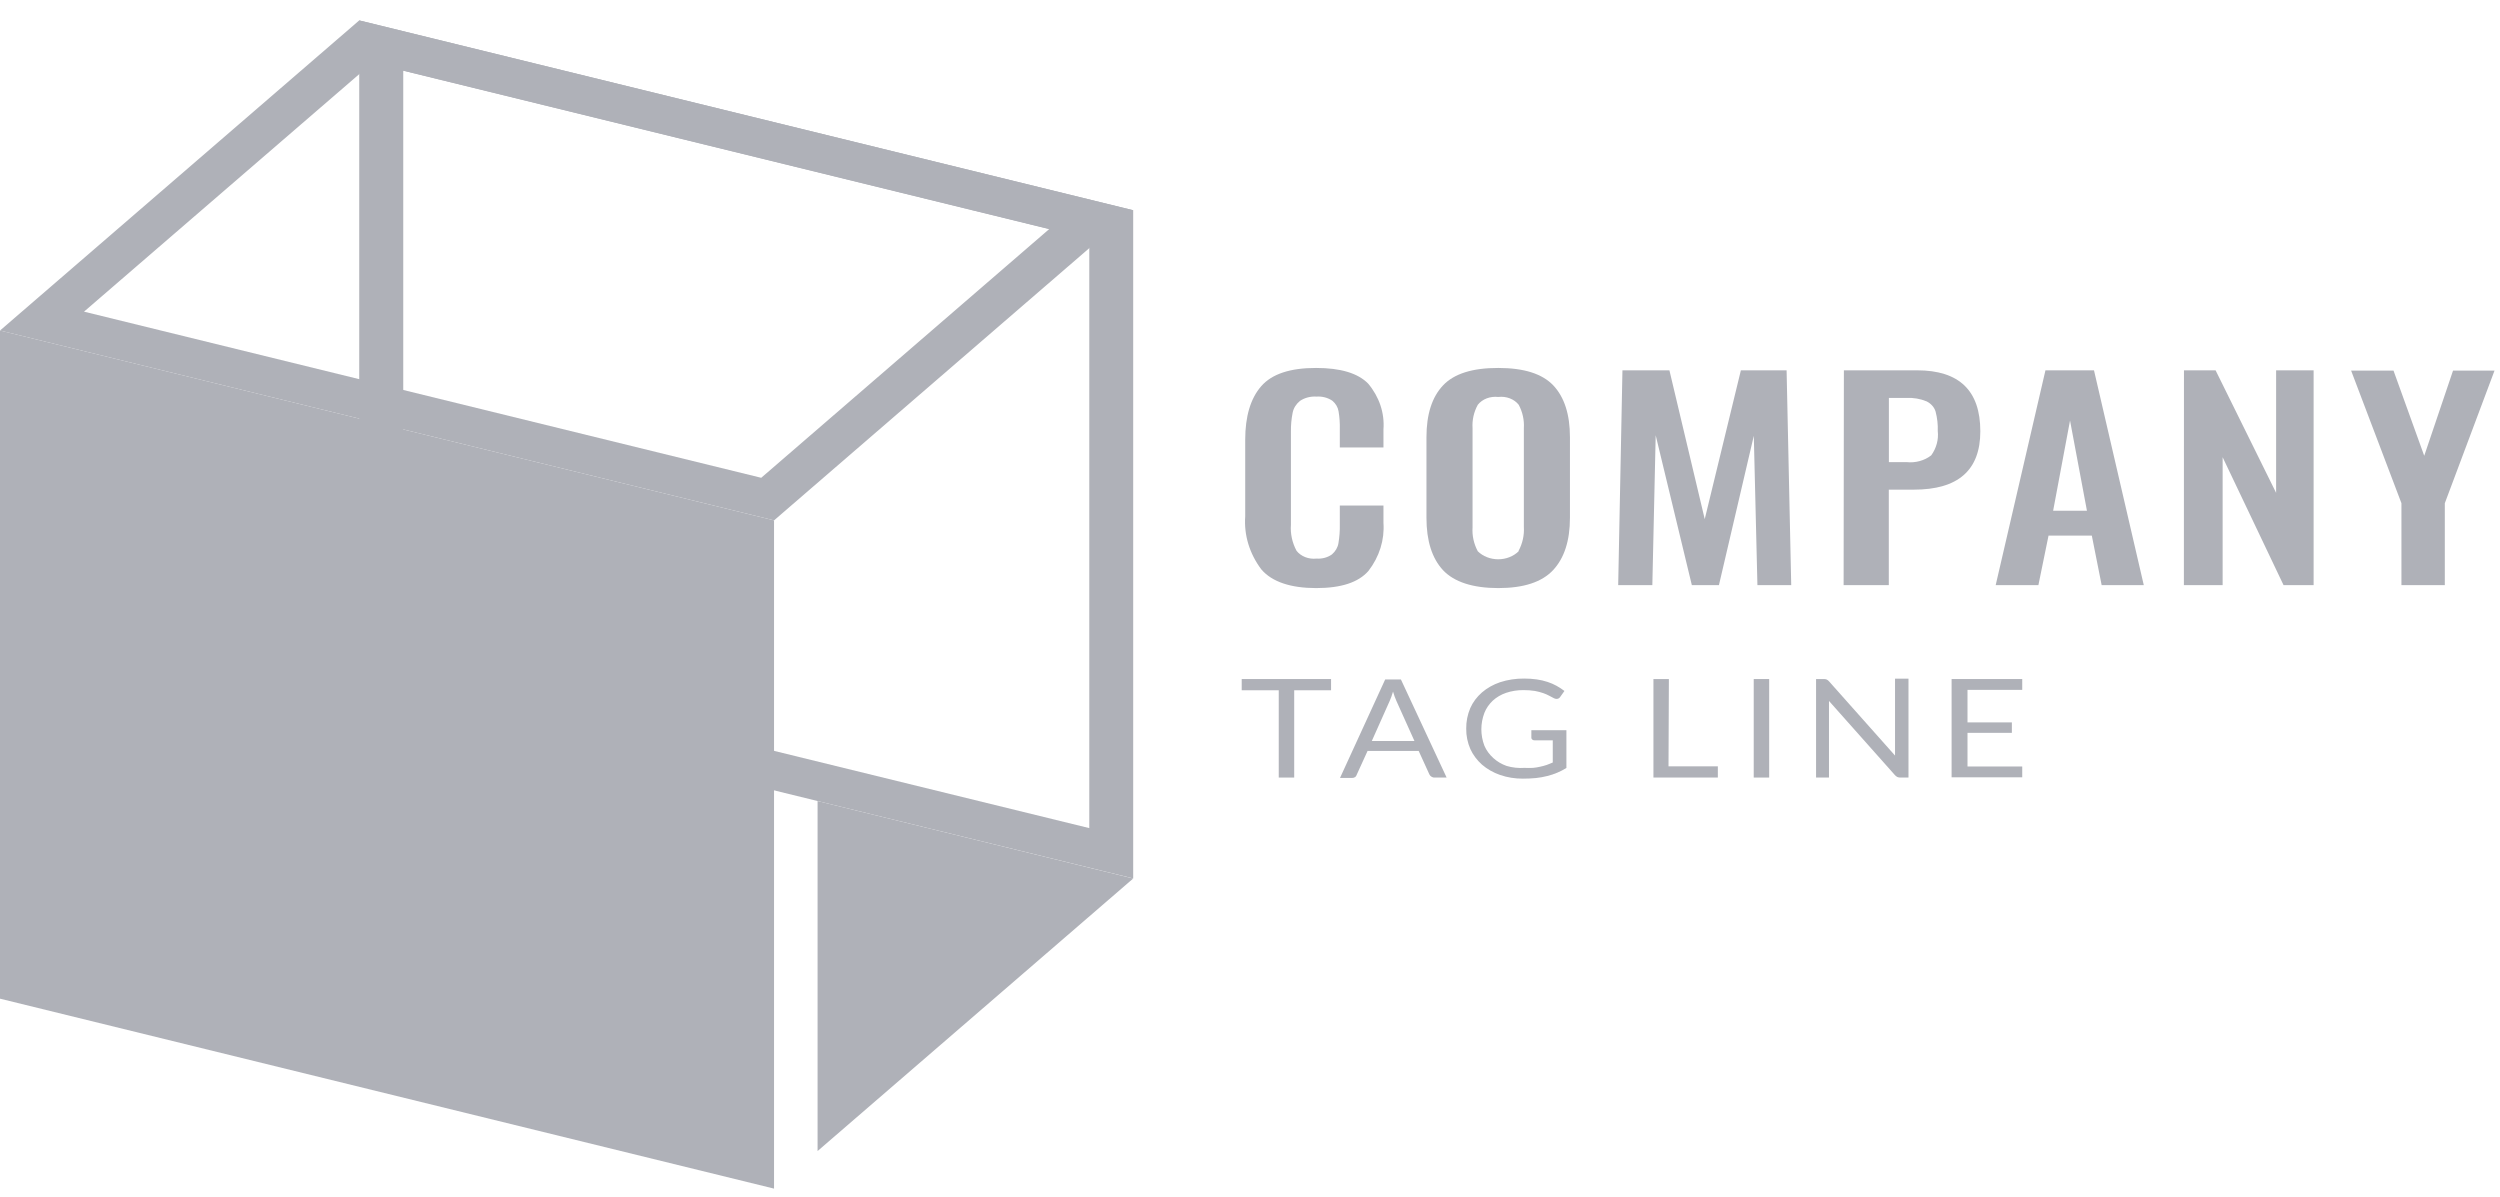
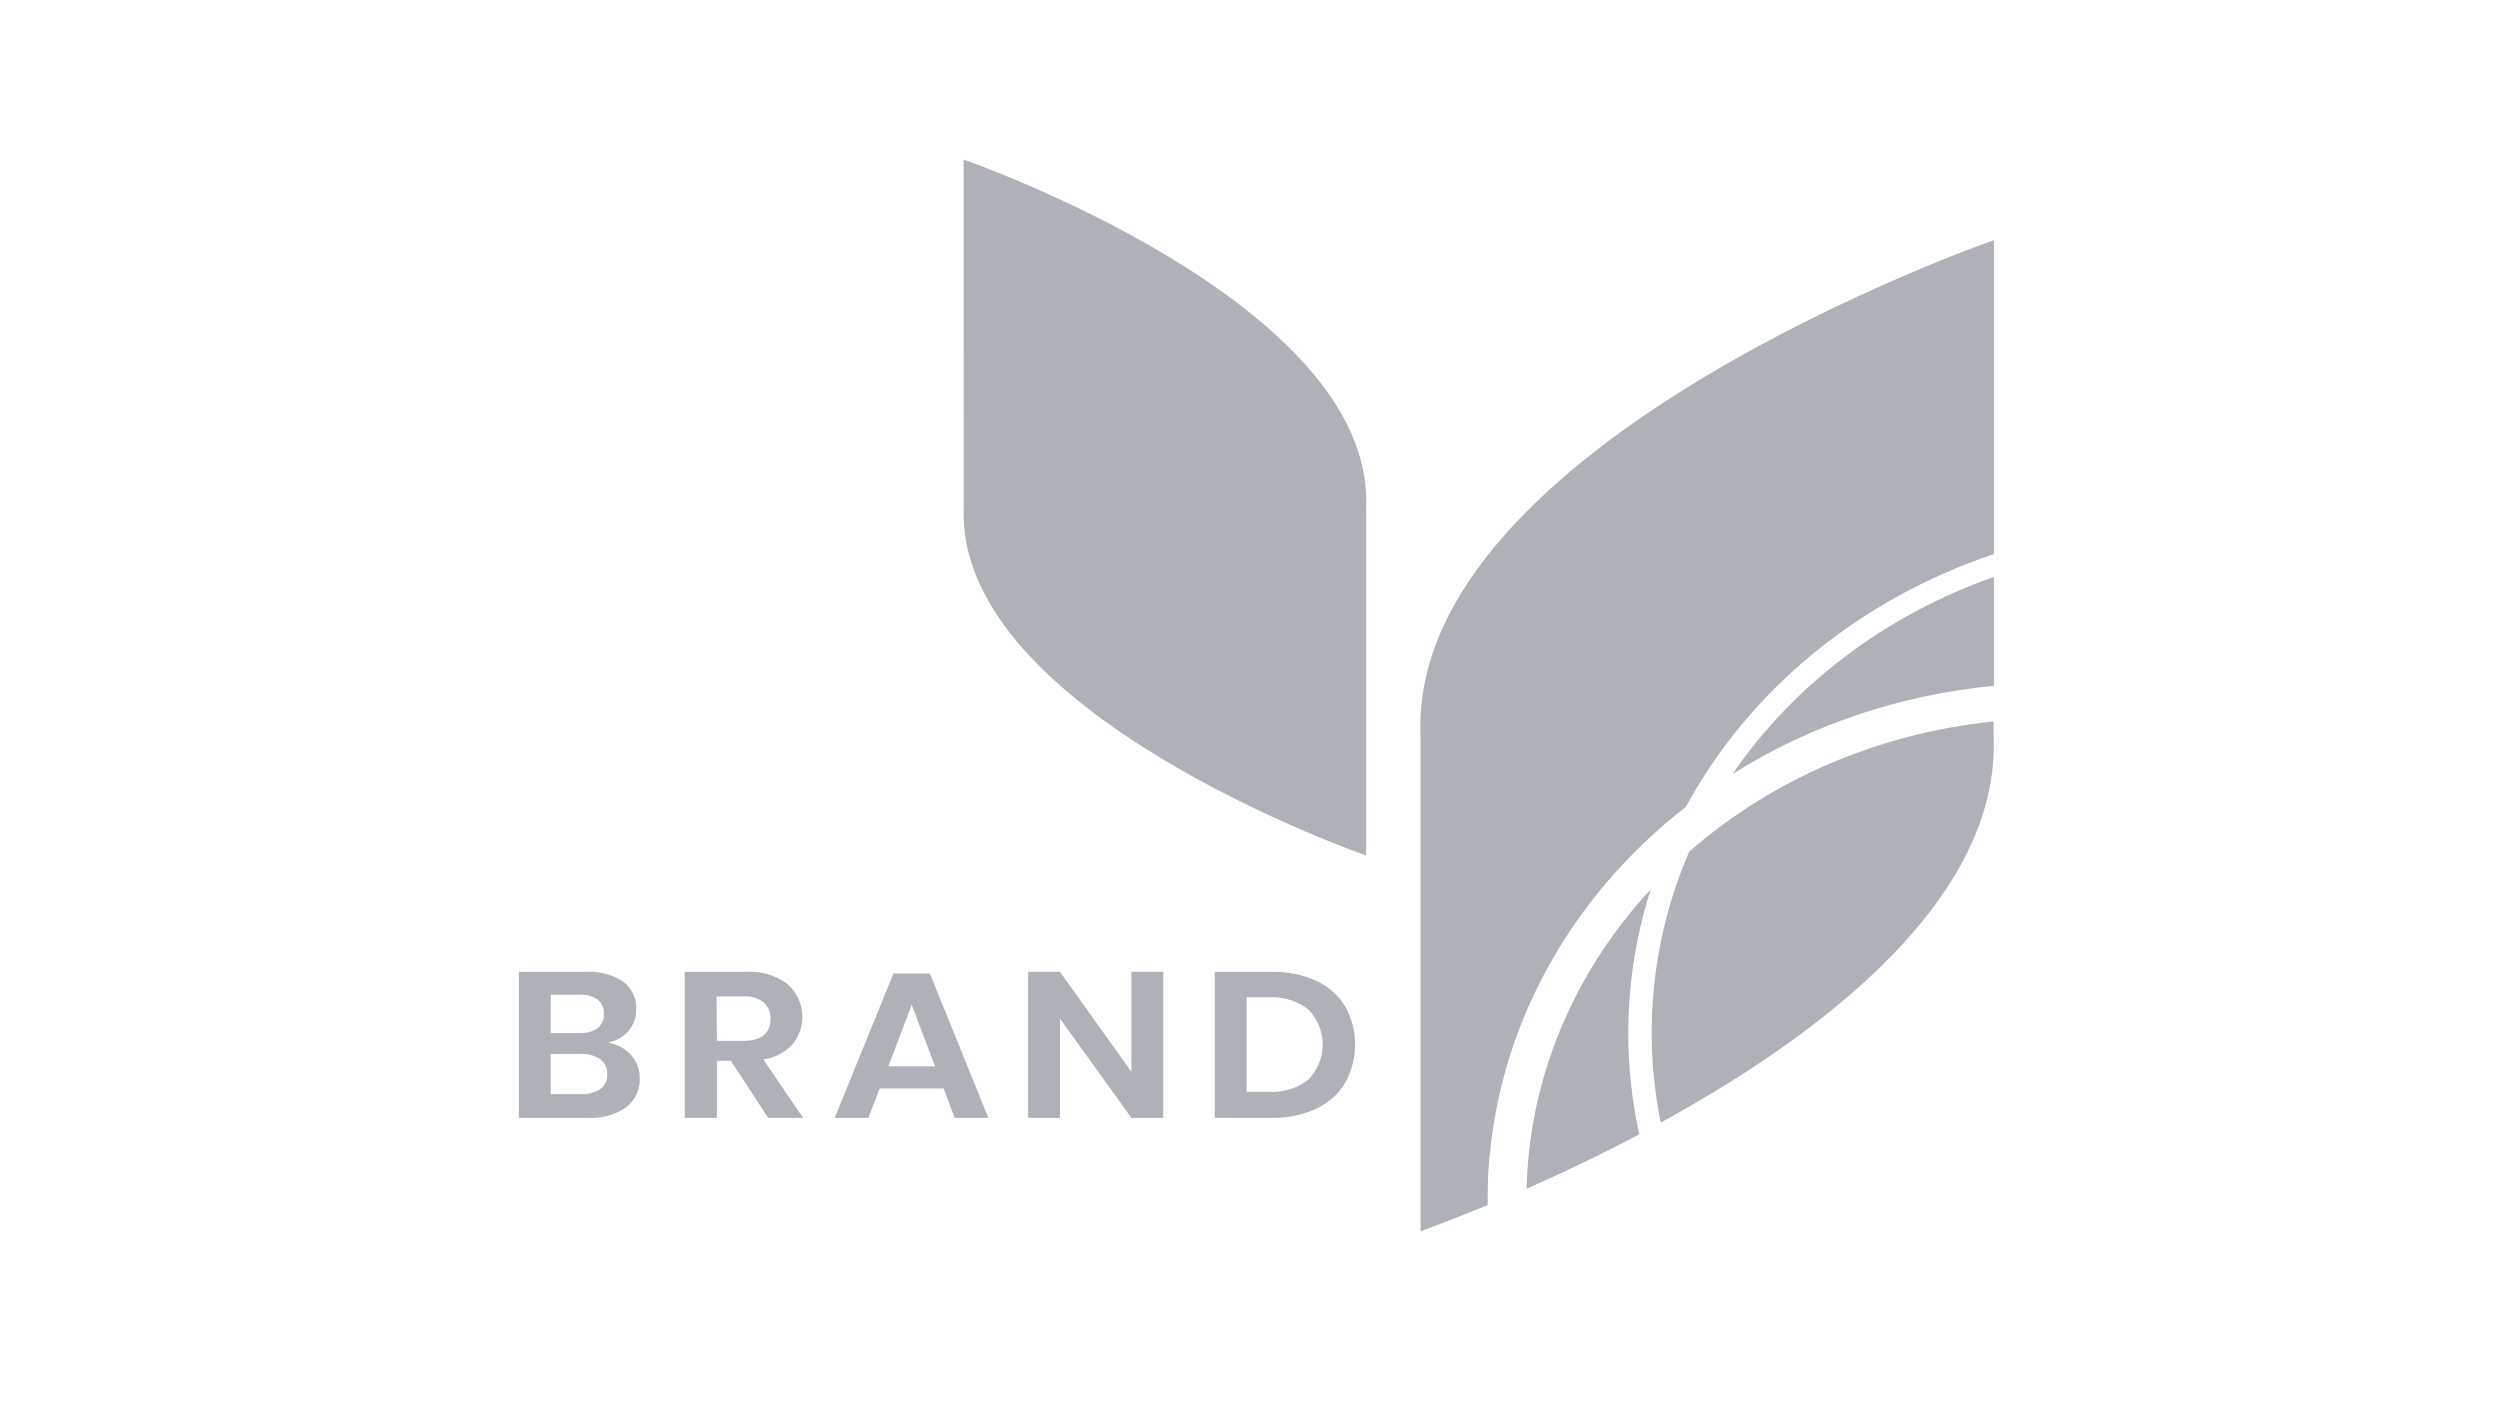
- <svg xmlns="http://www.w3.org/2000/svg" width="94" height="45" viewBox="0 0 94 45" fill="none">
-   <path d="M47.425 21.408C46.982 20.818 46.77 20.121 46.82 19.42V16.536C46.82 15.653 47.021 14.981 47.422 14.521C47.822 14.062 48.511 13.833 49.487 13.835C50.404 13.835 51.056 14.031 51.441 14.422C51.861 14.921 52.065 15.531 52.018 16.146V16.824H50.377V16.137C50.383 15.913 50.367 15.688 50.33 15.466C50.306 15.314 50.223 15.173 50.095 15.067C49.927 14.953 49.715 14.897 49.501 14.912C49.276 14.897 49.053 14.956 48.876 15.076C48.733 15.194 48.637 15.348 48.604 15.516C48.557 15.751 48.535 15.99 48.539 16.229V19.728C48.513 20.065 48.586 20.403 48.75 20.71C48.831 20.814 48.945 20.896 49.077 20.948C49.21 21 49.356 21.019 49.501 21.003C49.711 21.018 49.919 20.962 50.082 20.845C50.215 20.73 50.301 20.581 50.326 20.42C50.364 20.188 50.382 19.953 50.377 19.719V19.009H52.018V19.657C52.064 20.299 51.865 20.936 51.451 21.47C51.074 21.898 50.431 22.112 49.487 22.112C48.543 22.112 47.829 21.883 47.425 21.408Z" fill="#AFB1B8" />
-   <path d="M54.257 21.438C53.842 20.989 53.635 20.335 53.635 19.47V16.437C53.635 15.58 53.842 14.932 54.257 14.492C54.671 14.052 55.364 13.833 56.336 13.835C57.301 13.835 57.99 14.054 58.405 14.492C58.819 14.932 59.03 15.58 59.03 16.437V19.47C59.03 20.326 58.819 20.983 58.398 21.435C57.977 21.886 57.291 22.112 56.336 22.112C55.381 22.112 54.675 21.883 54.257 21.438ZM57.1 20.71C57.249 20.429 57.316 20.121 57.297 19.813V16.099C57.316 15.797 57.25 15.495 57.104 15.22C57.02 15.113 56.904 15.03 56.769 14.978C56.633 14.926 56.483 14.908 56.336 14.926C56.188 14.909 56.038 14.927 55.902 14.978C55.766 15.03 55.649 15.114 55.565 15.22C55.415 15.494 55.348 15.796 55.368 16.099V19.83C55.347 20.139 55.415 20.447 55.565 20.728C55.66 20.822 55.779 20.898 55.911 20.95C56.043 21.002 56.187 21.029 56.333 21.029C56.478 21.029 56.622 21.002 56.754 20.95C56.887 20.898 57.005 20.822 57.1 20.728V20.71Z" fill="#AFB1B8" />
-   <path d="M61.004 13.924H62.77L64.098 19.519L65.457 13.924H67.176L67.35 22H66.079L65.943 16.387L64.632 22H63.613L62.254 16.366L62.128 22H60.844L61.004 13.924Z" fill="#AFB1B8" />
-   <path d="M69.33 13.924H72.082C73.667 13.924 74.46 14.688 74.46 16.217C74.46 17.681 73.625 18.413 71.956 18.411H71.019V22H69.32L69.33 13.924ZM71.681 17.375C71.849 17.394 72.019 17.381 72.181 17.336C72.342 17.292 72.49 17.219 72.615 17.12C72.81 16.848 72.896 16.527 72.86 16.208C72.869 15.962 72.841 15.715 72.778 15.475C72.754 15.395 72.712 15.319 72.653 15.253C72.595 15.187 72.522 15.132 72.439 15.091C72.203 14.993 71.942 14.949 71.681 14.962H71.022V17.375H71.681Z" fill="#AFB1B8" />
-   <path d="M76.909 13.924H78.734L80.606 22H79.022L78.652 20.138H77.025L76.644 22H75.038L76.909 13.924ZM78.469 19.203L77.833 15.812L77.198 19.203H78.469Z" fill="#AFB1B8" />
-   <path d="M82.117 13.924H83.306L85.582 18.531V13.924H86.992V22H85.861L83.571 17.191V22H82.114L82.117 13.924Z" fill="#AFB1B8" />
-   <path d="M90.294 18.921L88.402 13.935H89.996L91.151 17.138L92.234 13.935H93.794L91.925 18.921V22H90.294V18.921Z" fill="#AFB1B8" />
-   <path d="M50.048 25.532V25.954H48.662V29.236H48.081V25.954H46.688V25.532H50.048Z" fill="#AFB1B8" />
-   <path d="M54.393 29.236H53.944C53.899 29.239 53.854 29.226 53.819 29.201C53.785 29.18 53.759 29.15 53.744 29.116L53.343 28.236H51.42L51.019 29.116C51.008 29.153 50.987 29.187 50.958 29.216C50.922 29.24 50.878 29.253 50.832 29.251H50.384L52.083 25.547H52.674L54.393 29.236ZM51.58 27.861H53.183L52.504 26.353C52.454 26.239 52.412 26.123 52.378 26.004C52.354 26.075 52.334 26.142 52.314 26.201L52.252 26.356L51.58 27.861Z" fill="#AFB1B8" />
-   <path d="M57.321 28.872C57.428 28.877 57.534 28.877 57.64 28.872C57.732 28.864 57.823 28.849 57.912 28.828C57.995 28.811 58.077 28.788 58.157 28.761C58.232 28.735 58.306 28.702 58.384 28.67V27.837H57.705C57.688 27.838 57.671 27.836 57.656 27.831C57.64 27.826 57.625 27.818 57.613 27.808C57.602 27.799 57.593 27.789 57.587 27.777C57.581 27.765 57.579 27.753 57.579 27.74V27.456H58.897V28.875C58.79 28.942 58.676 29.001 58.558 29.051C58.437 29.103 58.31 29.145 58.181 29.177C58.042 29.213 57.9 29.238 57.756 29.254C57.591 29.27 57.426 29.277 57.26 29.277C56.967 29.279 56.676 29.233 56.404 29.139C56.15 29.051 55.918 28.919 55.724 28.752C55.535 28.583 55.386 28.384 55.286 28.166C55.179 27.92 55.126 27.659 55.13 27.397C55.126 27.133 55.178 26.871 55.283 26.623C55.38 26.403 55.53 26.203 55.721 26.036C55.915 25.869 56.146 25.739 56.401 25.652C56.691 25.557 57 25.511 57.311 25.514C57.469 25.514 57.627 25.524 57.783 25.546C57.921 25.566 58.057 25.597 58.187 25.64C58.306 25.678 58.42 25.728 58.527 25.787C58.631 25.845 58.73 25.909 58.823 25.98L58.66 26.209C58.647 26.23 58.628 26.247 58.605 26.26C58.581 26.272 58.554 26.279 58.527 26.279C58.489 26.278 58.453 26.268 58.422 26.25C58.371 26.227 58.316 26.197 58.255 26.162C58.183 26.123 58.107 26.09 58.028 26.062C57.926 26.027 57.822 26 57.715 25.98C57.573 25.958 57.428 25.947 57.284 25.948C57.06 25.946 56.837 25.981 56.628 26.051C56.439 26.116 56.269 26.216 56.129 26.344C55.988 26.477 55.88 26.634 55.813 26.805C55.661 27.206 55.661 27.638 55.813 28.039C55.887 28.213 56.003 28.372 56.153 28.506C56.292 28.633 56.461 28.733 56.648 28.799C56.864 28.863 57.093 28.888 57.321 28.872Z" fill="#AFB1B8" />
-   <path d="M62.736 28.814H64.591V29.236H62.169V25.532H62.75L62.736 28.814Z" fill="#AFB1B8" />
-   <path d="M66.521 29.236H65.94V25.532H66.521V29.236Z" fill="#AFB1B8" />
-   <path d="M68.681 25.549C68.716 25.566 68.746 25.589 68.77 25.617L71.253 28.409C71.25 28.365 71.25 28.321 71.253 28.277C71.253 28.236 71.253 28.195 71.253 28.157V25.517H71.759V29.236H71.467C71.424 29.239 71.38 29.232 71.341 29.216C71.306 29.197 71.275 29.173 71.25 29.145L68.77 26.356C68.77 26.4 68.77 26.441 68.77 26.482C68.77 26.523 68.77 26.561 68.77 26.596V29.236H68.284V25.532H68.586C68.619 25.532 68.651 25.538 68.681 25.549Z" fill="#AFB1B8" />
-   <path d="M76.036 25.532V25.939H73.978V27.162H75.646V27.555H73.978V28.82H76.036V29.227H73.38V25.532H76.036Z" fill="#AFB1B8" />
-   <path d="M15.162 2.656L40.957 8.979V31.137L15.162 24.816V2.656ZM13.507 0.767V25.893L42.608 33.029V7.905L13.507 0.767Z" fill="#AFB1B8" />
-   <path d="M29.104 44.692L0 37.55V12.427L29.104 19.566V44.692Z" fill="#AFB1B8" />
-   <path d="M13.99 2.371L39.448 8.615L28.622 17.965L3.159 11.718L13.99 2.371ZM13.507 0.767L0 12.428L29.104 19.566L42.608 7.905L13.507 0.767Z" fill="#AFB1B8" />
-   <path d="M30.741 43.279L42.608 33.032L30.741 30.119V43.279Z" fill="#AFB1B8" />
+ <svg xmlns="http://www.w3.org/2000/svg" width="106" height="60" viewBox="0 0 106 60" fill="none">
+   <path d="M26.757 44.735C27.001 45.011 27.13 45.357 27.124 45.712C27.136 45.944 27.091 46.175 26.993 46.389C26.895 46.602 26.745 46.793 26.555 46.946C26.082 47.274 25.496 47.434 24.904 47.397H22V41.206H24.844C25.406 41.171 25.963 41.317 26.42 41.617C26.604 41.758 26.749 41.935 26.845 42.136C26.941 42.338 26.984 42.556 26.972 42.775C26.988 43.117 26.871 43.453 26.641 43.722C26.421 43.968 26.116 44.139 25.776 44.206C26.161 44.27 26.509 44.458 26.757 44.735V44.735ZM23.351 43.801H24.567C24.843 43.819 25.117 43.746 25.34 43.595C25.431 43.519 25.502 43.425 25.547 43.32C25.593 43.215 25.611 43.102 25.601 42.99C25.609 42.878 25.591 42.766 25.546 42.661C25.502 42.556 25.432 42.462 25.343 42.385C25.114 42.229 24.831 42.155 24.547 42.176H23.351V43.801ZM25.459 46.175C25.556 46.097 25.633 46 25.683 45.891C25.733 45.782 25.754 45.664 25.746 45.546C25.753 45.426 25.731 45.307 25.68 45.197C25.629 45.087 25.551 44.989 25.452 44.911C25.214 44.749 24.922 44.67 24.626 44.687H23.351V46.39H24.643C24.933 46.405 25.221 46.329 25.459 46.175V46.175Z" fill="#AFB1B8" />
+   <path d="M32.571 47.397L30.989 44.977H30.394V47.397H29.033V41.206H31.61C32.259 41.164 32.901 41.352 33.403 41.732C33.764 42.068 33.981 42.511 34.016 42.98C34.051 43.45 33.902 43.916 33.595 44.294C33.277 44.627 32.843 44.849 32.366 44.923L34.051 47.397H32.571ZM30.394 44.133H31.507C32.28 44.133 32.667 43.821 32.667 43.196C32.675 43.068 32.653 42.94 32.605 42.821C32.556 42.701 32.48 42.592 32.383 42.5C32.138 42.314 31.824 42.224 31.507 42.249H30.381L30.394 44.133Z" fill="#AFB1B8" />
+   <path d="M40.01 46.151H37.298L36.819 47.397H35.392L37.883 41.275H39.425L41.906 47.397H40.479L40.01 46.151ZM39.647 45.213L38.656 42.6L37.665 45.213H39.647Z" fill="#AFB1B8" />
+   <path d="M49.322 47.397H47.971L44.942 43.187V47.397H43.594V41.205H44.942L47.971 45.44V41.205H49.322V47.397Z" fill="#AFB1B8" />
+   <path d="M57.033 45.915C56.753 46.382 56.328 46.763 55.81 47.007C55.222 47.279 54.569 47.413 53.911 47.397H51.506V41.206H53.911C54.568 41.19 55.22 41.321 55.81 41.587C56.328 41.825 56.754 42.202 57.033 42.666C57.311 43.17 57.456 43.726 57.456 44.291C57.456 44.855 57.311 45.411 57.033 45.915V45.915ZM55.487 45.767C55.872 45.355 56.084 44.831 56.084 44.289C56.084 43.747 55.872 43.223 55.487 42.812C55.02 42.439 54.413 42.25 53.795 42.285H52.857V46.293H53.795C54.413 46.328 55.02 46.139 55.487 45.767Z" fill="#AFB1B8" />
+   <path d="M40.856 6.767C40.856 6.767 58.294 12.795 57.925 21.518V36.272C57.925 36.272 40.499 30.241 40.862 21.518L40.856 6.767Z" fill="#AFB1B8" />
+   <path d="M73.46 32.818C76.754 30.743 80.563 29.457 84.54 29.08V24.461C79.958 26.078 76.071 29.01 73.46 32.818V32.818Z" fill="#AFB1B8" />
+   <path d="M71.482 34.209C74.177 29.24 78.85 25.405 84.54 23.493V10.185C84.54 10.185 59.705 18.772 60.23 31.194V52.2C60.23 52.2 61.337 51.816 63.078 51.096C63.078 50.425 63.078 49.747 63.157 49.067C63.671 43.3 66.665 37.956 71.482 34.209V34.209Z" fill="#AFB1B8" />
+   <path d="M69.12 42.013C69.25 40.556 69.541 39.115 69.989 37.712C66.99 40.947 65.173 44.961 64.796 49.191C64.759 49.59 64.739 49.989 64.73 50.401C66.14 49.78 67.782 49.006 69.506 48.096C69.066 46.095 68.936 44.047 69.12 42.013V42.013Z" fill="#AFB1B8" />
+   <path d="M70.108 42.089C69.942 43.929 70.045 45.781 70.415 47.597C77.2 43.879 84.824 38.136 84.53 31.194V30.589C79.682 31.086 75.147 33.026 71.62 36.112C70.795 38.024 70.285 40.039 70.108 42.089V42.089Z" fill="#AFB1B8" />
</svg>
